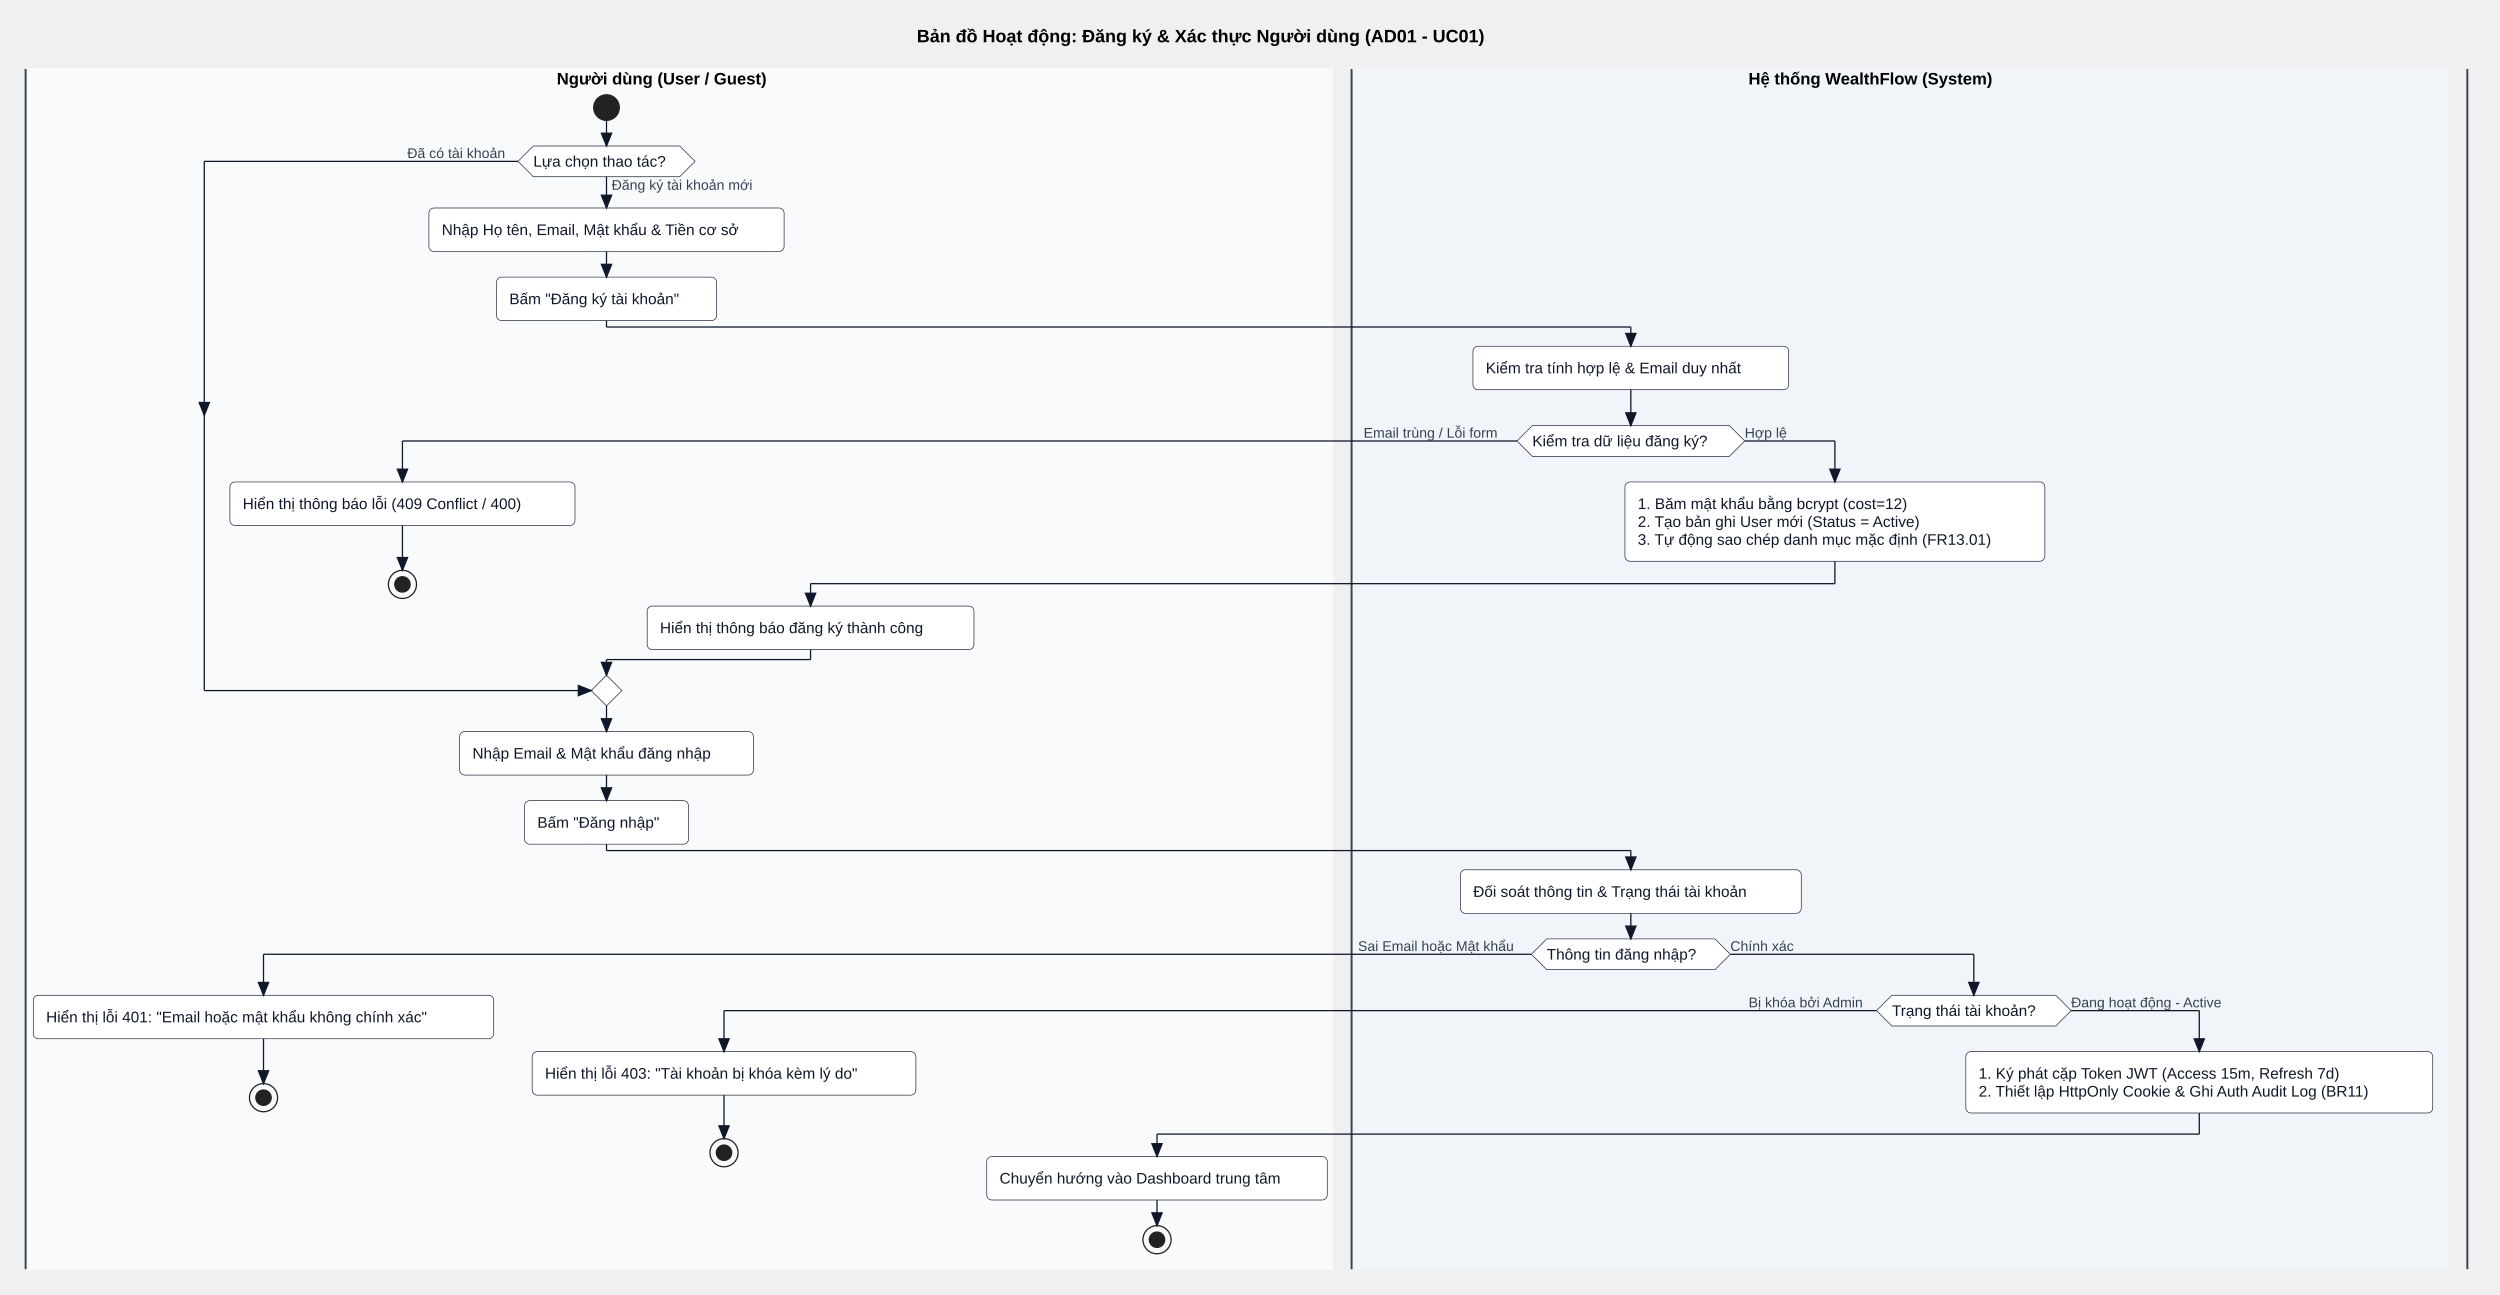
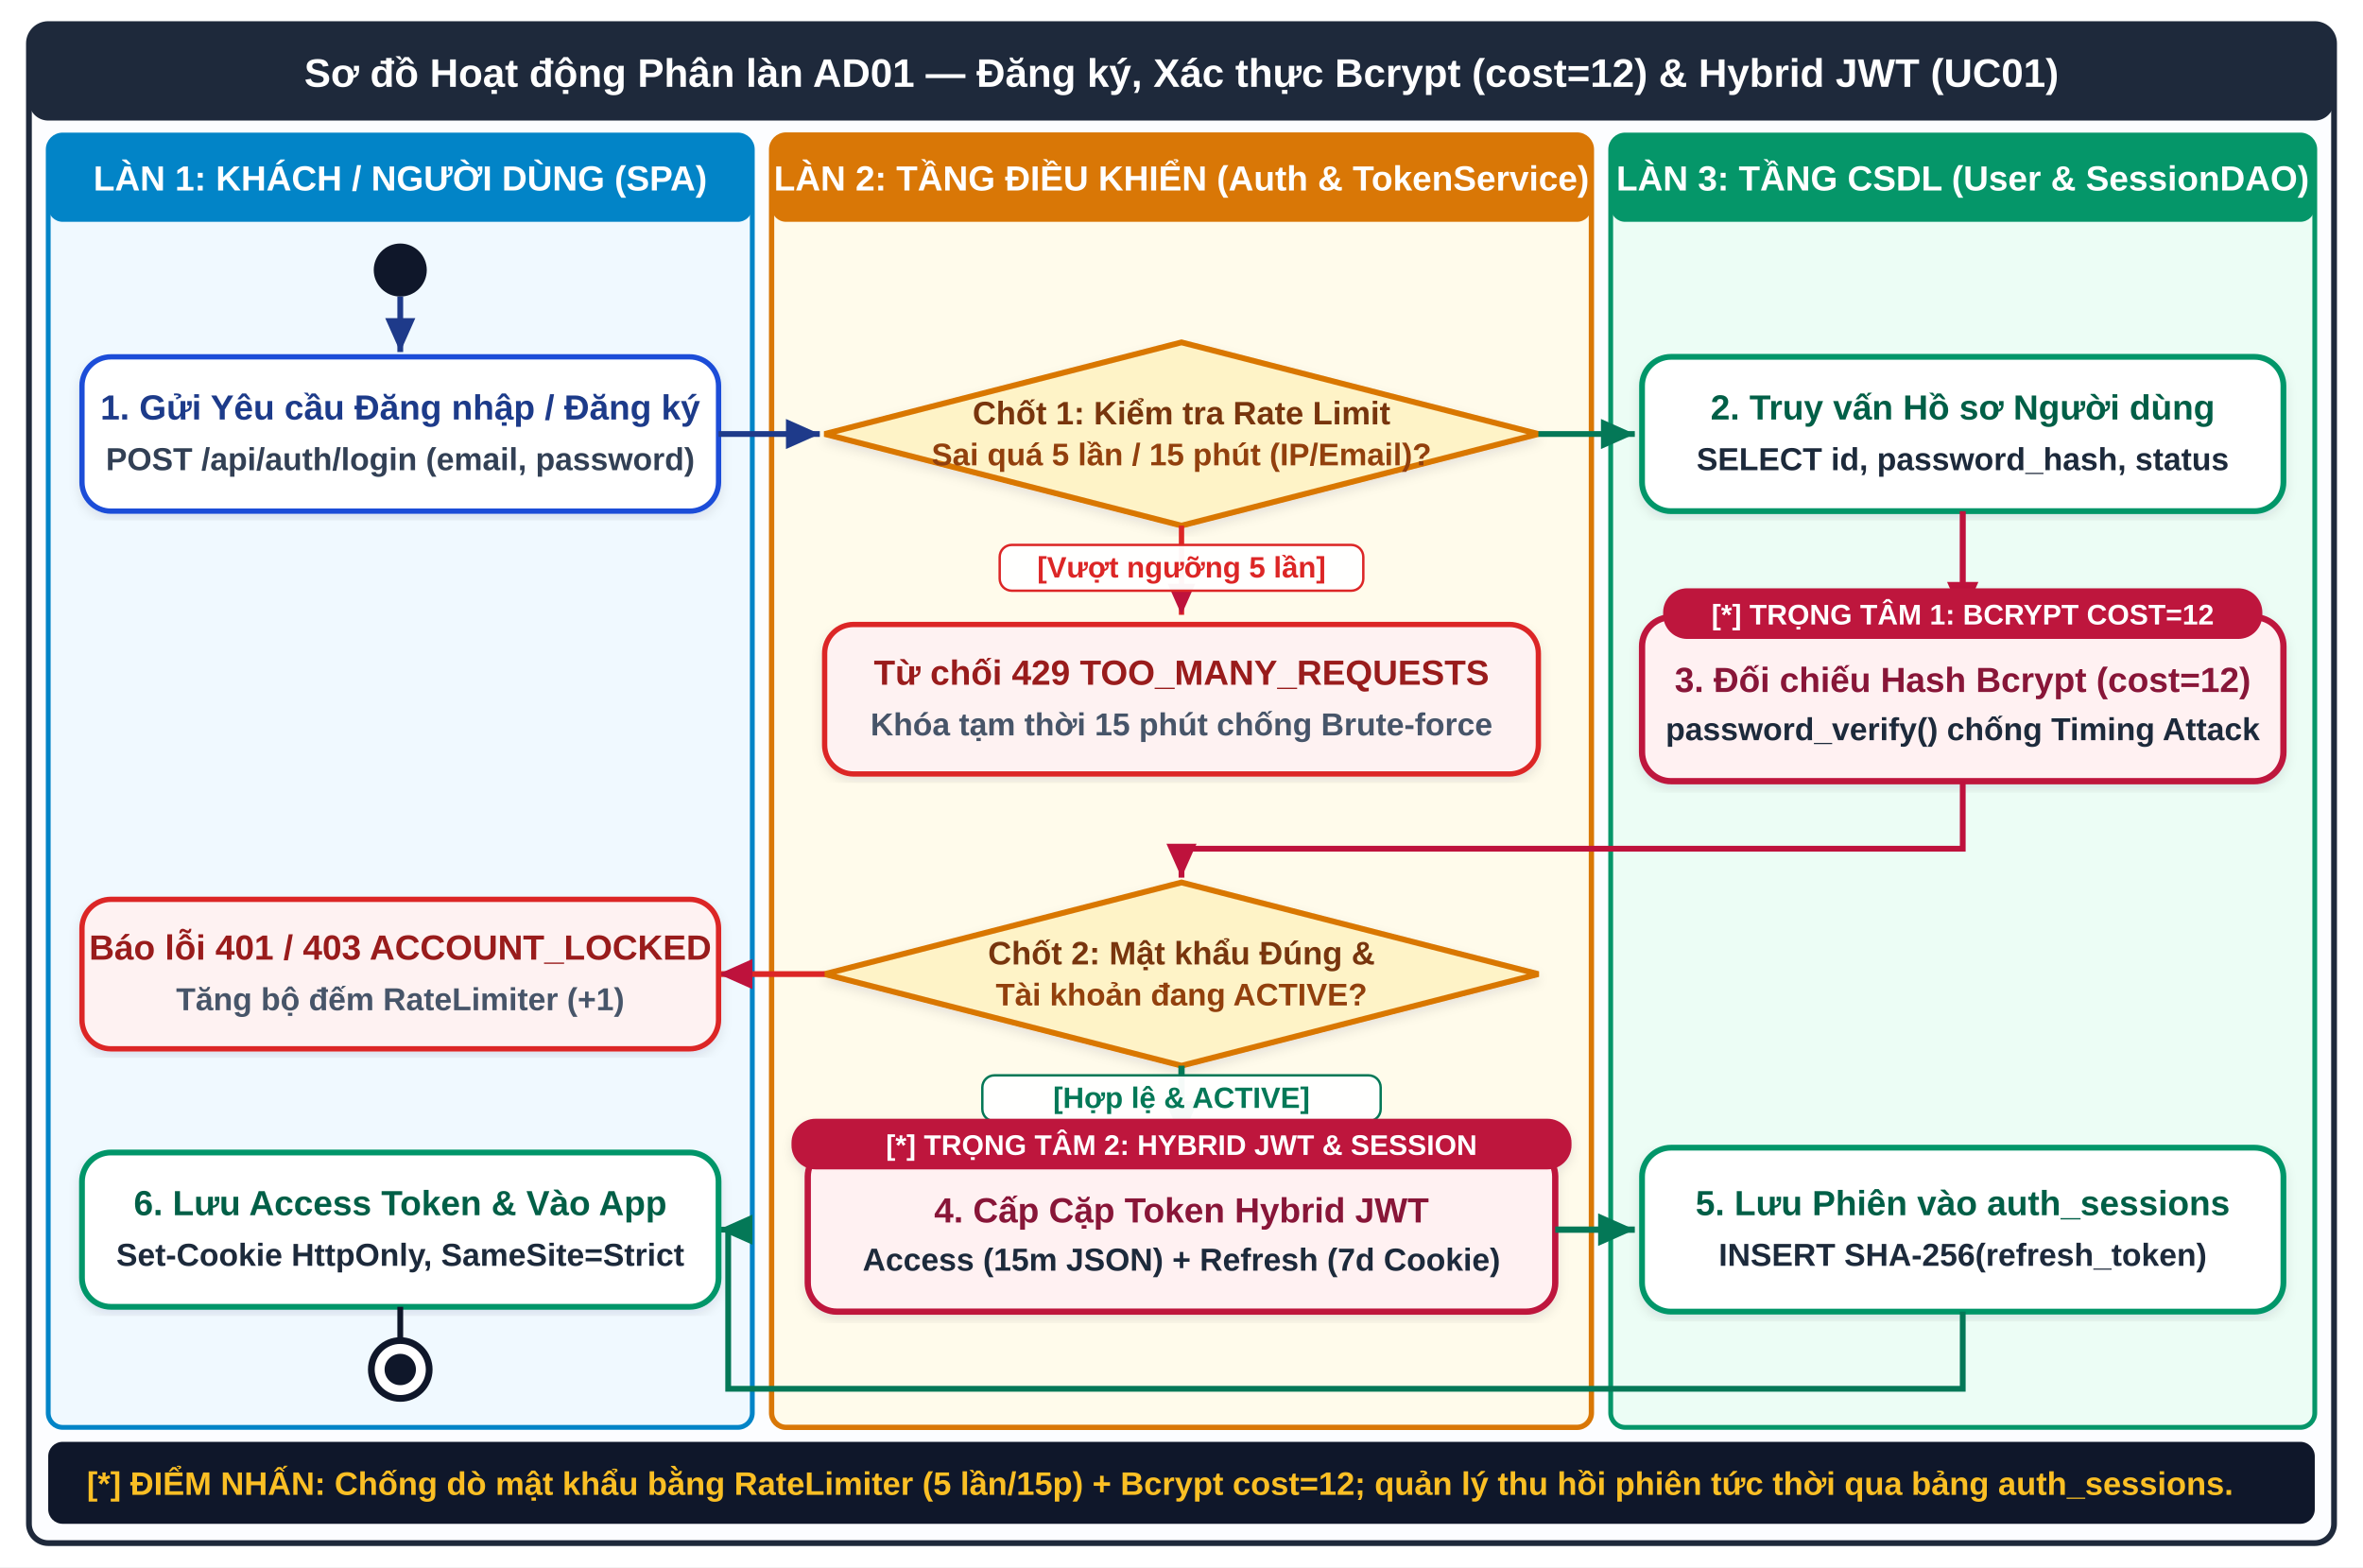
- <svg xmlns="http://www.w3.org/2000/svg" version="1.1" data-diagram-type="ACTIVITY" style="width:1952px;height:1011px;background:#FFFFFF;" width="1952px" height="1011px" viewBox="0 0 1952 1011" zoomAndPan="magnify" preserveAspectRatio="none" contentStyleType="text/css">
-   <defs />
-   <g font-family="sans-serif" lengthAdjust="spacing">
-     <g class="title" data-source-line="1">
-       <text x="715.827" y="32.995" fill="#000" font-size="14" textLength="518.834" font-weight="700" font-family="'Segoe UI', Arial, sans-serif">Bản đồ Hoạt động: Đăng ký &amp; Xác thực Người dùng (AD01 - UC01)</text>
-     </g>
-     <rect x="20" y="53.863" width="1905.488" height="15.133" fill="none" style="stroke:none;" />
-     <rect x="20" y="53.863" width="1020.32" height="937.113" fill="#F8FAFC" style="stroke:#F8FAFC;stroke-width:1;" />
-     <ellipse cx="473.556" cy="83.996" rx="10" ry="10" fill="#222" style="stroke:#222;stroke-width:1;" />
-     <rect x="334.89" y="162.398" width="277.332" height="33.969" fill="#FFF" style="stroke:#0F172A;stroke-width:0.5;" rx="4" ry="4" />
-     <text x="344.89" y="183.537" fill="#0F172A" font-size="12" textLength="257.332" font-family="'Segoe UI', Arial, sans-serif">Nhập Họ tên, Email, Mật khẩu &amp; Tiền cơ sở</text>
-     <rect x="387.683" y="216.367" width="171.746" height="33.969" fill="#FFF" style="stroke:#0F172A;stroke-width:0.5;" rx="4" ry="4" />
-     <text x="397.683" y="237.505" fill="#0F172A" font-size="12" textLength="151.746" font-family="'Segoe UI', Arial, sans-serif">Bấm "Đăng ký tài khoản"</text>
-     <rect x="179.506" y="376.32" width="269.439" height="33.969" fill="#FFF" style="stroke:#0F172A;stroke-width:0.5;" rx="4" ry="4" />
-     <text x="189.506" y="397.458" fill="#0F172A" font-size="12" textLength="249.439" font-family="'Segoe UI', Arial, sans-serif">Hiển thị thông báo lỗi (409 Conflict / 400)</text>
-     <ellipse cx="314.226" cy="456.289" rx="11" ry="11" fill="none" style="stroke:#222;stroke-width:1;" />
-     <ellipse cx="314.226" cy="456.289" rx="6" ry="6" fill="#222" style="stroke:#222;stroke-width:1;" />
-     <rect x="505.306" y="473.226" width="255.16" height="33.969" fill="#FFF" style="stroke:#0F172A;stroke-width:0.5;" rx="4" ry="4" />
-     <text x="515.306" y="494.365" fill="#0F172A" font-size="12" textLength="235.16" font-family="'Segoe UI', Arial, sans-serif">Hiển thị thông báo đăng ký thành công</text>
-     <polygon points="416.421,113.996,530.691,113.996,542.691,125.996,530.691,137.996,416.421,137.996,404.421,125.996,416.421,113.996" fill="#FFF" style="stroke:#0F172A;stroke-width:0.5;stroke-linejoin:miter;stroke-miterlimit:10;" />
-     <text x="477.556" y="148.206" fill="#334155" font-size="11" textLength="124.48" font-family="'Segoe UI', Arial, sans-serif">Đăng ký tài khoản mới</text>
-     <text x="416.421" y="130.15" fill="#0F172A" font-size="12" textLength="114.27" font-family="'Segoe UI', Arial, sans-serif">Lựa chọn thao tác?</text>
-     <text x="317.995" y="123.401" fill="#334155" font-size="11" textLength="86.426" font-family="'Segoe UI', Arial, sans-serif">Đã có tài khoản</text>
-     <polygon points="473.556,527.195,485.556,539.195,473.556,551.195,461.556,539.195,473.556,527.195" fill="#FFF" style="stroke:#0F172A;stroke-width:0.5;stroke-linejoin:miter;stroke-miterlimit:10;" />
-     <rect x="358.861" y="571.195" width="229.391" height="33.969" fill="#FFF" style="stroke:#0F172A;stroke-width:0.5;" rx="4" ry="4" />
-     <text x="368.861" y="592.333" fill="#0F172A" font-size="12" textLength="209.391" font-family="'Segoe UI', Arial, sans-serif">Nhập Email &amp; Mật khẩu đăng nhập</text>
-     <rect x="409.556" y="625.164" width="128" height="33.969" fill="#FFF" style="stroke:#0F172A;stroke-width:0.5;" rx="4" ry="4" />
-     <text x="419.556" y="646.302" fill="#0F172A" font-size="12" textLength="108" font-family="'Segoe UI', Arial, sans-serif">Bấm "Đăng nhập"</text>
-     <rect x="26" y="777.101" width="359.504" height="33.969" fill="#FFF" style="stroke:#0F172A;stroke-width:0.5;" rx="4" ry="4" />
-     <text x="36" y="798.24" fill="#0F172A" font-size="12" textLength="339.504" font-family="'Segoe UI', Arial, sans-serif">Hiển thị lỗi 401: "Email hoặc mật khẩu không chính xác"</text>
-     <ellipse cx="205.752" cy="857.07" rx="11" ry="11" fill="none" style="stroke:#222;stroke-width:1;" />
-     <ellipse cx="205.752" cy="857.07" rx="6" ry="6" fill="#222" style="stroke:#222;stroke-width:1;" />
-     <rect x="415.504" y="821.101" width="299.621" height="33.969" fill="#FFF" style="stroke:#0F172A;stroke-width:0.5;" rx="4" ry="4" />
-     <text x="425.504" y="842.24" fill="#0F172A" font-size="12" textLength="279.621" font-family="'Segoe UI', Arial, sans-serif">Hiển thị lỗi 403: "Tài khoản bị khóa kèm lý do"</text>
-     <ellipse cx="565.314" cy="900.039" rx="11" ry="11" fill="none" style="stroke:#222;stroke-width:1;" />
-     <ellipse cx="565.314" cy="900.039" rx="6" ry="6" fill="#222" style="stroke:#222;stroke-width:1;" />
-     <rect x="770.466" y="903.007" width="265.854" height="33.969" fill="#FFF" style="stroke:#0F172A;stroke-width:0.5;" rx="4" ry="4" />
-     <text x="780.466" y="924.146" fill="#0F172A" font-size="12" textLength="245.854" font-family="'Segoe UI', Arial, sans-serif">Chuyển hướng vào Dashboard trung tâm</text>
-     <ellipse cx="903.393" cy="967.976" rx="11" ry="11" fill="none" style="stroke:#222;stroke-width:1;" />
-     <ellipse cx="903.393" cy="967.976" rx="6" ry="6" fill="#222" style="stroke:#222;stroke-width:1;" />
-     <line x1="20" y1="53.863" x2="20" y2="990.976" style="stroke:#334155;stroke-width:1.5;" />
-     <rect x="1055.32" y="53.863" width="856.169" height="937.113" fill="#F1F5F9" style="stroke:#F1F5F9;stroke-width:1;" />
-     <rect x="1150.079" y="270.335" width="246.559" height="33.969" fill="#FFF" style="stroke:#0F172A;stroke-width:0.5;" rx="4" ry="4" />
-     <text x="1160.079" y="291.474" fill="#0F172A" font-size="12" textLength="226.559" font-family="'Segoe UI', Arial, sans-serif">Kiểm tra tính hợp lệ &amp; Email duy nhất</text>
-     <polygon points="1196.443,332.32,1350.275,332.32,1362.275,344.32,1350.275,356.32,1196.443,356.32,1184.443,344.32,1196.443,332.32" fill="#FFF" style="stroke:#0F172A;stroke-width:0.5;stroke-linejoin:miter;stroke-miterlimit:10;" />
-     <text x="1196.443" y="348.474" fill="#0F172A" font-size="12" textLength="153.832" font-family="'Segoe UI', Arial, sans-serif">Kiểm tra dữ liệu đăng ký?</text>
-     <text x="1064.716" y="341.726" fill="#334155" font-size="11" textLength="119.727" font-family="'Segoe UI', Arial, sans-serif">Email trùng / Lỗi form</text>
-     <text x="1362.275" y="341.726" fill="#334155" font-size="11" textLength="35.304" font-family="'Segoe UI', Arial, sans-serif">Hợp lệ</text>
-     <rect x="1268.748" y="376.32" width="327.881" height="61.906" fill="#FFF" style="stroke:#0F172A;stroke-width:0.5;" rx="4" ry="4" />
-     <text x="1278.748" y="397.458" fill="#0F172A" font-size="12" font-family="'Segoe UI', Arial, sans-serif">1. Băm mật khẩu bằng bcrypt (cost=12)</text>
-     <text x="1278.748" y="411.427" fill="#0F172A" font-size="12" textLength="249.826" font-family="'Segoe UI', Arial, sans-serif">2. Tạo bản ghi User mới (Status = Active)</text>
-     <text x="1278.748" y="425.396" fill="#0F172A" font-size="12" textLength="307.881" font-family="'Segoe UI', Arial, sans-serif">3. Tự động sao chép danh mục mặc định (FR13.01)</text>
-     <rect x="1140.306" y="679.132" width="266.105" height="33.969" fill="#FFF" style="stroke:#0F172A;stroke-width:0.5;" rx="4" ry="4" />
-     <text x="1150.306" y="700.271" fill="#0F172A" font-size="12" textLength="246.105" font-family="'Segoe UI', Arial, sans-serif">Đối soát thông tin &amp; Trạng thái tài khoản</text>
-     <polygon points="1207.693,733.101,1339.025,733.101,1351.025,745.101,1339.025,757.101,1207.693,757.101,1195.693,745.101,1207.693,733.101" fill="#FFF" style="stroke:#0F172A;stroke-width:0.5;stroke-linejoin:miter;stroke-miterlimit:10;" />
-     <text x="1207.693" y="749.255" fill="#0F172A" font-size="12" textLength="131.332" font-family="'Segoe UI', Arial, sans-serif">Thông tin đăng nhập?</text>
-     <text x="1060.32" y="742.507" fill="#334155" font-size="11" textLength="135.373" font-family="'Segoe UI', Arial, sans-serif">Sai Email hoặc Mật khẩu</text>
-     <text x="1351.025" y="742.507" fill="#334155" font-size="11" textLength="54.447" font-family="'Segoe UI', Arial, sans-serif">Chính xác</text>
-     <polygon points="1477.213,777.101,1605.112,777.101,1617.112,789.101,1605.112,801.101,1477.213,801.101,1465.213,789.101,1477.213,777.101" fill="#FFF" style="stroke:#0F172A;stroke-width:0.5;stroke-linejoin:miter;stroke-miterlimit:10;" />
-     <text x="1477.213" y="793.255" fill="#0F172A" font-size="12" textLength="127.898" font-family="'Segoe UI', Arial, sans-serif">Trạng thái tài khoản?</text>
-     <text x="1365.29" y="786.507" fill="#334155" font-size="11" textLength="99.924" font-family="'Segoe UI', Arial, sans-serif">Bị khóa bởi Admin</text>
-     <text x="1617.112" y="786.507" fill="#334155" font-size="11" textLength="133.815" font-family="'Segoe UI', Arial, sans-serif">Đang hoạt động - Active</text>
-     <rect x="1534.928" y="821.101" width="364.561" height="47.938" fill="#FFF" style="stroke:#0F172A;stroke-width:0.5;" rx="4" ry="4" />
-     <text x="1544.928" y="842.24" fill="#0F172A" font-size="12" textLength="311.742" font-family="'Segoe UI', Arial, sans-serif">1. Ký phát cặp Token JWT (Access 15m, Refresh 7d)</text>
-     <text x="1544.928" y="856.208" fill="#0F172A" font-size="12" textLength="344.561" font-family="'Segoe UI', Arial, sans-serif">2. Thiết lập HttpOnly Cookie &amp; Ghi Auth Audit Log (BR11)</text>
-     <line x1="1055.32" y1="53.863" x2="1055.32" y2="990.976" style="stroke:#334155;stroke-width:1.5;" />
-     <line x1="1926.488" y1="53.863" x2="1926.488" y2="990.976" style="stroke:#334155;stroke-width:1.5;" />
-     <line x1="473.556" y1="196.367" x2="473.556" y2="216.367" style="stroke:#0F172A;stroke-width:1;" />
-     <polygon points="469.556,206.367,477.556,206.367,473.556,216.367" fill="#0F172A" style="stroke:#0F172A;stroke-width:1;stroke-linejoin:miter;stroke-miterlimit:10;" />
-     <line x1="314.226" y1="410.289" x2="314.226" y2="445.289" style="stroke:#0F172A;stroke-width:1;" />
-     <polygon points="310.226,435.289,318.226,435.289,314.226,445.289" fill="#0F172A" style="stroke:#0F172A;stroke-width:1;stroke-linejoin:miter;stroke-miterlimit:10;" />
-     <line x1="473.556" y1="137.996" x2="473.556" y2="162.398" style="stroke:#0F172A;stroke-width:1;" />
-     <polygon points="469.556,152.398,477.556,152.398,473.556,162.398" fill="#0F172A" style="stroke:#0F172A;stroke-width:1;stroke-linejoin:miter;stroke-miterlimit:10;" />
-     <line x1="404.421" y1="125.996" x2="159.506" y2="125.996" style="stroke:#0F172A;stroke-width:1;" />
-     <polygon points="155.506,314.304,163.506,314.304,159.506,324.304" fill="#0F172A" style="stroke:#0F172A;stroke-width:1;stroke-linejoin:miter;stroke-miterlimit:10;" />
-     <line x1="159.506" y1="125.996" x2="159.506" y2="539.195" style="stroke:#0F172A;stroke-width:1;" />
-     <line x1="159.506" y1="539.195" x2="461.556" y2="539.195" style="stroke:#0F172A;stroke-width:1;" />
-     <polygon points="451.556,535.195,461.556,539.195,451.556,543.195" fill="#0F172A" style="stroke:#0F172A;stroke-width:1;stroke-linejoin:miter;stroke-miterlimit:10;" />
-     <line x1="473.556" y1="93.996" x2="473.556" y2="113.996" style="stroke:#0F172A;stroke-width:1;" />
-     <polygon points="469.556,103.996,477.556,103.996,473.556,113.996" fill="#0F172A" style="stroke:#0F172A;stroke-width:1;stroke-linejoin:miter;stroke-miterlimit:10;" />
-     <line x1="473.556" y1="551.195" x2="473.556" y2="571.195" style="stroke:#0F172A;stroke-width:1;" />
-     <polygon points="469.556,561.195,477.556,561.195,473.556,571.195" fill="#0F172A" style="stroke:#0F172A;stroke-width:1;stroke-linejoin:miter;stroke-miterlimit:10;" />
-     <line x1="473.556" y1="605.164" x2="473.556" y2="625.164" style="stroke:#0F172A;stroke-width:1;" />
-     <polygon points="469.556,615.164,477.556,615.164,473.556,625.164" fill="#0F172A" style="stroke:#0F172A;stroke-width:1;stroke-linejoin:miter;stroke-miterlimit:10;" />
-     <line x1="205.752" y1="811.07" x2="205.752" y2="846.07" style="stroke:#0F172A;stroke-width:1;" />
-     <polygon points="201.752,836.07,209.752,836.07,205.752,846.07" fill="#0F172A" style="stroke:#0F172A;stroke-width:1;stroke-linejoin:miter;stroke-miterlimit:10;" />
-     <line x1="565.314" y1="855.07" x2="565.314" y2="889.039" style="stroke:#0F172A;stroke-width:1;" />
-     <polygon points="561.314,879.039,569.314,879.039,565.314,889.039" fill="#0F172A" style="stroke:#0F172A;stroke-width:1;stroke-linejoin:miter;stroke-miterlimit:10;" />
-     <line x1="903.393" y1="936.976" x2="903.393" y2="956.976" style="stroke:#0F172A;stroke-width:1;" />
-     <polygon points="899.393,946.976,907.393,946.976,903.393,956.976" fill="#0F172A" style="stroke:#0F172A;stroke-width:1;stroke-linejoin:miter;stroke-miterlimit:10;" />
-     <line x1="1362.275" y1="344.32" x2="1432.689" y2="344.32" style="stroke:#0F172A;stroke-width:1;" />
-     <line x1="1432.689" y1="344.32" x2="1432.689" y2="376.32" style="stroke:#0F172A;stroke-width:1;" />
-     <polygon points="1428.689,366.32,1436.689,366.32,1432.689,376.32" fill="#0F172A" style="stroke:#0F172A;stroke-width:1;stroke-linejoin:miter;stroke-miterlimit:10;" />
-     <line x1="1273.359" y1="304.304" x2="1273.359" y2="332.32" style="stroke:#0F172A;stroke-width:1;" />
-     <polygon points="1269.359,322.32,1277.359,322.32,1273.359,332.32" fill="#0F172A" style="stroke:#0F172A;stroke-width:1;stroke-linejoin:miter;stroke-miterlimit:10;" />
-     <line x1="1617.112" y1="789.101" x2="1717.208" y2="789.101" style="stroke:#0F172A;stroke-width:1;" />
-     <line x1="1717.208" y1="789.101" x2="1717.208" y2="821.101" style="stroke:#0F172A;stroke-width:1;" />
-     <polygon points="1713.208,811.101,1721.208,811.101,1717.208,821.101" fill="#0F172A" style="stroke:#0F172A;stroke-width:1;stroke-linejoin:miter;stroke-miterlimit:10;" />
-     <line x1="1351.025" y1="745.101" x2="1541.163" y2="745.101" style="stroke:#0F172A;stroke-width:1;" />
-     <line x1="1541.163" y1="745.101" x2="1541.163" y2="777.101" style="stroke:#0F172A;stroke-width:1;" />
-     <polygon points="1537.163,767.101,1545.163,767.101,1541.163,777.101" fill="#0F172A" style="stroke:#0F172A;stroke-width:1;stroke-linejoin:miter;stroke-miterlimit:10;" />
-     <line x1="1273.359" y1="713.101" x2="1273.359" y2="733.101" style="stroke:#0F172A;stroke-width:1;" />
-     <polygon points="1269.359,723.101,1277.359,723.101,1273.359,733.101" fill="#0F172A" style="stroke:#0F172A;stroke-width:1;stroke-linejoin:miter;stroke-miterlimit:10;" />
-     <line x1="473.556" y1="250.335" x2="473.556" y2="255.335" style="stroke:#0F172A;stroke-width:1;" />
-     <line x1="473.556" y1="255.335" x2="1273.359" y2="255.335" style="stroke:#0F172A;stroke-width:1;" />
-     <line x1="1273.359" y1="255.335" x2="1273.359" y2="270.335" style="stroke:#0F172A;stroke-width:1;" />
-     <polygon points="1269.359,260.335,1277.359,260.335,1273.359,270.335" fill="#0F172A" style="stroke:#0F172A;stroke-width:1;stroke-linejoin:miter;stroke-miterlimit:10;" />
-     <line x1="1432.689" y1="438.226" x2="1432.689" y2="455.726" style="stroke:#0F172A;stroke-width:1;" />
-     <line x1="1432.689" y1="455.726" x2="632.886" y2="455.726" style="stroke:#0F172A;stroke-width:1;" />
-     <line x1="632.886" y1="455.726" x2="632.886" y2="473.226" style="stroke:#0F172A;stroke-width:1;" />
-     <polygon points="628.886,463.226,636.886,463.226,632.886,473.226" fill="#0F172A" style="stroke:#0F172A;stroke-width:1;stroke-linejoin:miter;stroke-miterlimit:10;" />
-     <line x1="1184.443" y1="344.32" x2="314.226" y2="344.32" style="stroke:#0F172A;stroke-width:1;" />
-     <line x1="314.226" y1="344.32" x2="314.226" y2="376.32" style="stroke:#0F172A;stroke-width:1;" />
-     <polygon points="310.226,366.32,318.226,366.32,314.226,376.32" fill="#0F172A" style="stroke:#0F172A;stroke-width:1;stroke-linejoin:miter;stroke-miterlimit:10;" />
-     <line x1="632.886" y1="507.195" x2="632.886" y2="514.994" style="stroke:#0F172A;stroke-width:1;" />
-     <line x1="632.886" y1="514.994" x2="473.556" y2="514.994" style="stroke:#0F172A;stroke-width:1;" />
-     <line x1="473.556" y1="514.994" x2="473.556" y2="527.195" style="stroke:#0F172A;stroke-width:1;" />
-     <polygon points="469.556,517.195,477.556,517.195,473.556,527.195" fill="#0F172A" style="stroke:#0F172A;stroke-width:1;stroke-linejoin:miter;stroke-miterlimit:10;" />
-     <line x1="473.556" y1="659.132" x2="473.556" y2="664.132" style="stroke:#0F172A;stroke-width:1;" />
-     <line x1="473.556" y1="664.132" x2="1273.359" y2="664.132" style="stroke:#0F172A;stroke-width:1;" />
-     <line x1="1273.359" y1="664.132" x2="1273.359" y2="679.132" style="stroke:#0F172A;stroke-width:1;" />
-     <polygon points="1269.359,669.132,1277.359,669.132,1273.359,679.132" fill="#0F172A" style="stroke:#0F172A;stroke-width:1;stroke-linejoin:miter;stroke-miterlimit:10;" />
-     <line x1="1717.208" y1="869.039" x2="1717.208" y2="885.507" style="stroke:#0F172A;stroke-width:1;" />
-     <line x1="1717.208" y1="885.507" x2="903.393" y2="885.507" style="stroke:#0F172A;stroke-width:1;" />
-     <line x1="903.393" y1="885.507" x2="903.393" y2="903.007" style="stroke:#0F172A;stroke-width:1;" />
-     <polygon points="899.393,893.007,907.393,893.007,903.393,903.007" fill="#0F172A" style="stroke:#0F172A;stroke-width:1;stroke-linejoin:miter;stroke-miterlimit:10;" />
-     <line x1="1465.213" y1="789.101" x2="565.314" y2="789.101" style="stroke:#0F172A;stroke-width:1;" />
-     <line x1="565.314" y1="789.101" x2="565.314" y2="821.101" style="stroke:#0F172A;stroke-width:1;" />
-     <polygon points="561.314,811.101,569.314,811.101,565.314,821.101" fill="#0F172A" style="stroke:#0F172A;stroke-width:1;stroke-linejoin:miter;stroke-miterlimit:10;" />
-     <line x1="1195.693" y1="745.101" x2="205.752" y2="745.101" style="stroke:#0F172A;stroke-width:1;" />
-     <line x1="205.752" y1="745.101" x2="205.752" y2="777.101" style="stroke:#0F172A;stroke-width:1;" />
-     <polygon points="201.752,767.101,209.752,767.101,205.752,777.101" fill="#0F172A" style="stroke:#0F172A;stroke-width:1;stroke-linejoin:miter;stroke-miterlimit:10;" />
-     <text x="434.71" y="65.93" fill="#000" font-size="13" textLength="190.899" font-weight="700" font-family="'Segoe UI', Arial, sans-serif">Người dùng (User / Guest)</text>
-     <text x="1365.203" y="65.93" fill="#000" font-size="13" textLength="228.401" font-weight="700" font-family="'Segoe UI', Arial, sans-serif">Hệ thống WealthFlow (System)</text>
+ <svg xmlns="http://www.w3.org/2000/svg" viewBox="0 0 980 650" width="980" height="650" font-family="Segoe UI, Arial, sans-serif">
+   <defs>
+     <filter id="shadow" x="-4%" y="-4%" width="108%" height="110%">
+       <feDropShadow dx="0" dy="2" stdDeviation="2.2" flood-color="#0f172a" flood-opacity="0.10" />
+     </filter>
+     <marker id="arr-navy" viewBox="0 0 10 10" refX="9" refY="5" markerWidth="6.5" markerHeight="6.5" orient="auto-start-reverse">
+       <path d="M 0 1 L 9 5 L 0 9 z" fill="#1e3a8a" />
+     </marker>
+     <marker id="arr-red" viewBox="0 0 10 10" refX="9" refY="5" markerWidth="6.5" markerHeight="6.5" orient="auto-start-reverse">
+       <path d="M 0 1 L 9 5 L 0 9 z" fill="#be123c" />
+     </marker>
+     <marker id="arr-green" viewBox="0 0 10 10" refX="9" refY="5" markerWidth="6.5" markerHeight="6.5" orient="auto-start-reverse">
+       <path d="M 0 1 L 9 5 L 0 9 z" fill="#047857" />
+     </marker>
+     <marker id="arr-amber" viewBox="0 0 10 10" refX="9" refY="5" markerWidth="6.5" markerHeight="6.5" orient="auto-start-reverse">
+       <path d="M 0 1 L 9 5 L 0 9 z" fill="#b45309" />
+     </marker>
+   </defs>
+   <rect width="980" height="650" fill="#ffffff" />
+   <rect x="12" y="10" width="956" height="630" rx="8" fill="#fcfdff" stroke="#1e293b" stroke-width="2.4" />
+   <rect x="12" y="10" width="956" height="40" rx="8" fill="#1e293b" />
+   <text x="490" y="36" text-anchor="middle" fill="#ffffff" font-size="16.5" font-weight="700">Sơ đồ Hoạt động Phân làn AD01 — Đăng ký, Xác thực Bcrypt (cost=12) &amp; Hybrid JWT (UC01)</text>
+   <rect x="20" y="56" width="292" height="536" rx="6" fill="#f0f9ff" stroke="#0284c7" stroke-width="2" />
+   <rect x="20" y="56" width="292" height="36" rx="6" fill="#0284c7" />
+   <text x="166" y="79" text-anchor="middle" fill="#ffffff" font-size="14.5" font-weight="700">LÀN 1: KHÁCH / NGƯỜI DÙNG (SPA)</text>
+   <rect x="320" y="56" width="340" height="536" rx="6" fill="#fffbeb" stroke="#d97706" stroke-width="2.2" />
+   <rect x="320" y="56" width="340" height="36" rx="6" fill="#d97706" />
+   <text x="490" y="79" text-anchor="middle" fill="#ffffff" font-size="14.5" font-weight="700">LÀN 2: TẦNG ĐIỀU KHIỂN (Auth &amp; TokenService)</text>
+   <rect x="668" y="56" width="292" height="536" rx="6" fill="#ecfdf5" stroke="#059669" stroke-width="2" />
+   <rect x="668" y="56" width="292" height="36" rx="6" fill="#059669" />
+   <text x="814" y="79" text-anchor="middle" fill="#ffffff" font-size="14.5" font-weight="700">LÀN 3: TẦNG CSDL (User &amp; SessionDAO)</text>
+   <circle cx="166" cy="112" r="11" fill="#0f172a" />
+   <circle cx="166" cy="568" r="12" fill="#ffffff" stroke="#0f172a" stroke-width="2.8" />
+   <circle cx="166" cy="568" r="6.5" fill="#0f172a" />
+   <line x1="166" y1="123" x2="166" y2="146" stroke="#1e3a8a" stroke-width="2.4" marker-end="url(#arr-navy)" />
+   <g filter="url(#shadow)">
+     <rect x="34.0" y="148.0" width="264" height="64" rx="12" fill="#ffffff" stroke="#1d4ed8" stroke-width="2.2" />
+     <text x="166" y="174" text-anchor="middle" fill="#1e3a8a" font-size="14.5" font-weight="700">1. Gửi Yêu cầu Đăng nhập / Đăng ký</text>
+     <text x="166" y="195" text-anchor="middle" fill="#334155" font-size="13.2" font-weight="600">POST /api/auth/login (email, password)</text>
  </g>
+   <line x1="298" y1="180" x2="340" y2="180" stroke="#1e3a8a" stroke-width="2.4" marker-end="url(#arr-navy)" />
+   <g filter="url(#shadow)">
+     <polygon points="490,142 638,180 490,218 342,180" fill="#fef3c7" stroke="#d97706" stroke-width="2.4" />
+     <text x="490" y="176" text-anchor="middle" fill="#78350f" font-size="13.5" font-weight="700">Chốt 1: Kiểm tra Rate Limit</text>
+     <text x="490" y="193" text-anchor="middle" fill="#92400e" font-size="13" font-weight="700">Sai quá 5 lần / 15 phút (IP/Email)?</text>
+   </g>
+   <line x1="638" y1="180" x2="678" y2="180" stroke="#047857" stroke-width="2.4" marker-end="url(#arr-green)" />
+   <g filter="url(#shadow)">
+     <rect x="681.0" y="148.0" width="266" height="64" rx="12" fill="#ffffff" stroke="#059669" stroke-width="2.4" />
+     <text x="814" y="174" text-anchor="middle" fill="#065f46" font-size="14.5" font-weight="700">2. Truy vấn Hồ sơ Người dùng</text>
+     <text x="814" y="195" text-anchor="middle" fill="#1e293b" font-size="13.2" font-weight="600">SELECT id, password_hash, status</text>
+   </g>
+   <line x1="490" y1="218" x2="490" y2="255" stroke="#dc2626" stroke-width="2.2" marker-end="url(#arr-red)" />
+   <rect x="414.6" y="226" width="150.8" height="19" rx="5" fill="#ffffff" fill-opacity="0.96" stroke="#dc2626" stroke-width="1.0" />
+   <text x="490" y="239.5" text-anchor="middle" fill="#dc2626" font-size="12.2" font-weight="700">[Vượt ngưỡng 5 lần]</text>
+   <g filter="url(#shadow)">
+     <rect x="342.0" y="259.0" width="296" height="62" rx="12" fill="#fef2f2" stroke="#dc2626" stroke-width="2.2" />
+     <text x="490" y="284" text-anchor="middle" fill="#991b1b" font-size="14.5" font-weight="700">Từ chối 429 TOO_MANY_REQUESTS</text>
+     <text x="490" y="305" text-anchor="middle" fill="#475569" font-size="13.2" font-weight="600">Khóa tạm thời 15 phút chống Brute-force</text>
+   </g>
+   <line x1="814" y1="212" x2="814" y2="256" stroke="#be123c" stroke-width="2.5" marker-end="url(#arr-red)" />
+   <g filter="url(#shadow)">
+     <rect x="681.0" y="256.0" width="266" height="68" rx="12" fill="#fff1f2" stroke="#be123c" stroke-width="2.6" />
+     <rect x="689.75" y="244.0" width="248.5" height="21" rx="10" fill="#be123c" />
+     <text x="814" y="259.0" text-anchor="middle" fill="#ffffff" font-size="11.8" font-weight="700">[*] TRỌNG TÂM 1: BCRYPT COST=12</text>
+     <text x="814" y="287" text-anchor="middle" fill="#881337" font-size="14.5" font-weight="700">3. Đối chiếu Hash Bcrypt (cost=12)</text>
+     <text x="814" y="307" text-anchor="middle" fill="#1e293b" font-size="13.2" font-weight="600">password_verify() chống Timing Attack</text>
+   </g>
+   <path d="M 814 324 L 814 352 L 490 352 L 490 364" fill="none" stroke="#be123c" stroke-width="2.4" marker-end="url(#arr-red)" />
+   <g filter="url(#shadow)">
+     <polygon points="490,366 638,404 490,442 342,404" fill="#fef3c7" stroke="#d97706" stroke-width="2.4" />
+     <text x="490" y="400" text-anchor="middle" fill="#78350f" font-size="13.5" font-weight="700">Chốt 2: Mật khẩu Đúng &amp;</text>
+     <text x="490" y="417" text-anchor="middle" fill="#92400e" font-size="13" font-weight="700">Tài khoản đang ACTIVE?</text>
+   </g>
+   <line x1="342" y1="404" x2="298" y2="404" stroke="#dc2626" stroke-width="2.4" marker-end="url(#arr-red)" />
+   <g filter="url(#shadow)">
+     <rect x="34.0" y="373.0" width="264" height="62" rx="12" fill="#fef2f2" stroke="#dc2626" stroke-width="2.2" />
+     <text x="166" y="398" text-anchor="middle" fill="#991b1b" font-size="14.5" font-weight="700">Báo lỗi 401 / 403 ACCOUNT_LOCKED</text>
+     <text x="166" y="419" text-anchor="middle" fill="#475569" font-size="13.2" font-weight="600">Tăng bộ đếm RateLimiter (+1)</text>
+   </g>
+   <line x1="490" y1="442" x2="490" y2="472" stroke="#047857" stroke-width="2.6" marker-end="url(#arr-green)" />
+   <rect x="407.4" y="446" width="165.2" height="19" rx="5" fill="#ffffff" fill-opacity="0.96" stroke="#047857" stroke-width="1.0" />
+   <text x="490" y="459.5" text-anchor="middle" fill="#047857" font-size="12.2" font-weight="700">[Hợp lệ &amp; ACTIVE]</text>
+   <g filter="url(#shadow)">
+     <rect x="335.0" y="476.0" width="310" height="68" rx="12" fill="#fff1f2" stroke="#be123c" stroke-width="2.6" />
+     <rect x="328.25" y="464.0" width="323.5" height="21" rx="10" fill="#be123c" />
+     <text x="490" y="479.0" text-anchor="middle" fill="#ffffff" font-size="11.8" font-weight="700">[*] TRỌNG TÂM 2: HYBRID JWT &amp; SESSION</text>
+     <text x="490" y="507" text-anchor="middle" fill="#881337" font-size="14.5" font-weight="700">4. Cấp Cặp Token Hybrid JWT</text>
+     <text x="490" y="527" text-anchor="middle" fill="#1e293b" font-size="13.2" font-weight="600">Access (15m JSON) + Refresh (7d Cookie)</text>
+   </g>
+   <line x1="645" y1="510" x2="678" y2="510" stroke="#047857" stroke-width="2.6" marker-end="url(#arr-green)" />
+   <g filter="url(#shadow)">
+     <rect x="681.0" y="476.0" width="266" height="68" rx="12" fill="#ffffff" stroke="#059669" stroke-width="2.4" />
+     <text x="814" y="504" text-anchor="middle" fill="#065f46" font-size="14.5" font-weight="700">5. Lưu Phiên vào auth_sessions</text>
+     <text x="814" y="525" text-anchor="middle" fill="#1e293b" font-size="13.2" font-weight="600">INSERT SHA-256(refresh_token)</text>
+   </g>
+   <path d="M 814 544 L 814 576 L 302 576 L 302 510 L 298 510" fill="none" stroke="#047857" stroke-width="2.4" marker-end="url(#arr-green)" />
+   <g filter="url(#shadow)">
+     <rect x="34.0" y="478.0" width="264" height="64" rx="12" fill="#ffffff" stroke="#059669" stroke-width="2.4" />
+     <text x="166" y="504" text-anchor="middle" fill="#065f46" font-size="14.5" font-weight="700">6. Lưu Access Token &amp; Vào App</text>
+     <text x="166" y="525" text-anchor="middle" fill="#1e293b" font-size="13.2" font-weight="600">Set-Cookie HttpOnly, SameSite=Strict</text>
+   </g>
+   <line x1="166" y1="542" x2="166" y2="556" stroke="#0f172a" stroke-width="2.4" />
+   <rect x="20" y="598" width="940" height="34" rx="6" fill="#0f172a" />
+   <text x="36" y="620" fill="#fbbf24" font-size="13.5" font-weight="700">[*] ĐIỂM NHẤN: Chống dò mật khẩu bằng RateLimiter (5 lần/15p) + Bcrypt cost=12; quản lý thu hồi phiên tức thời qua bảng auth_sessions.</text>
</svg>
